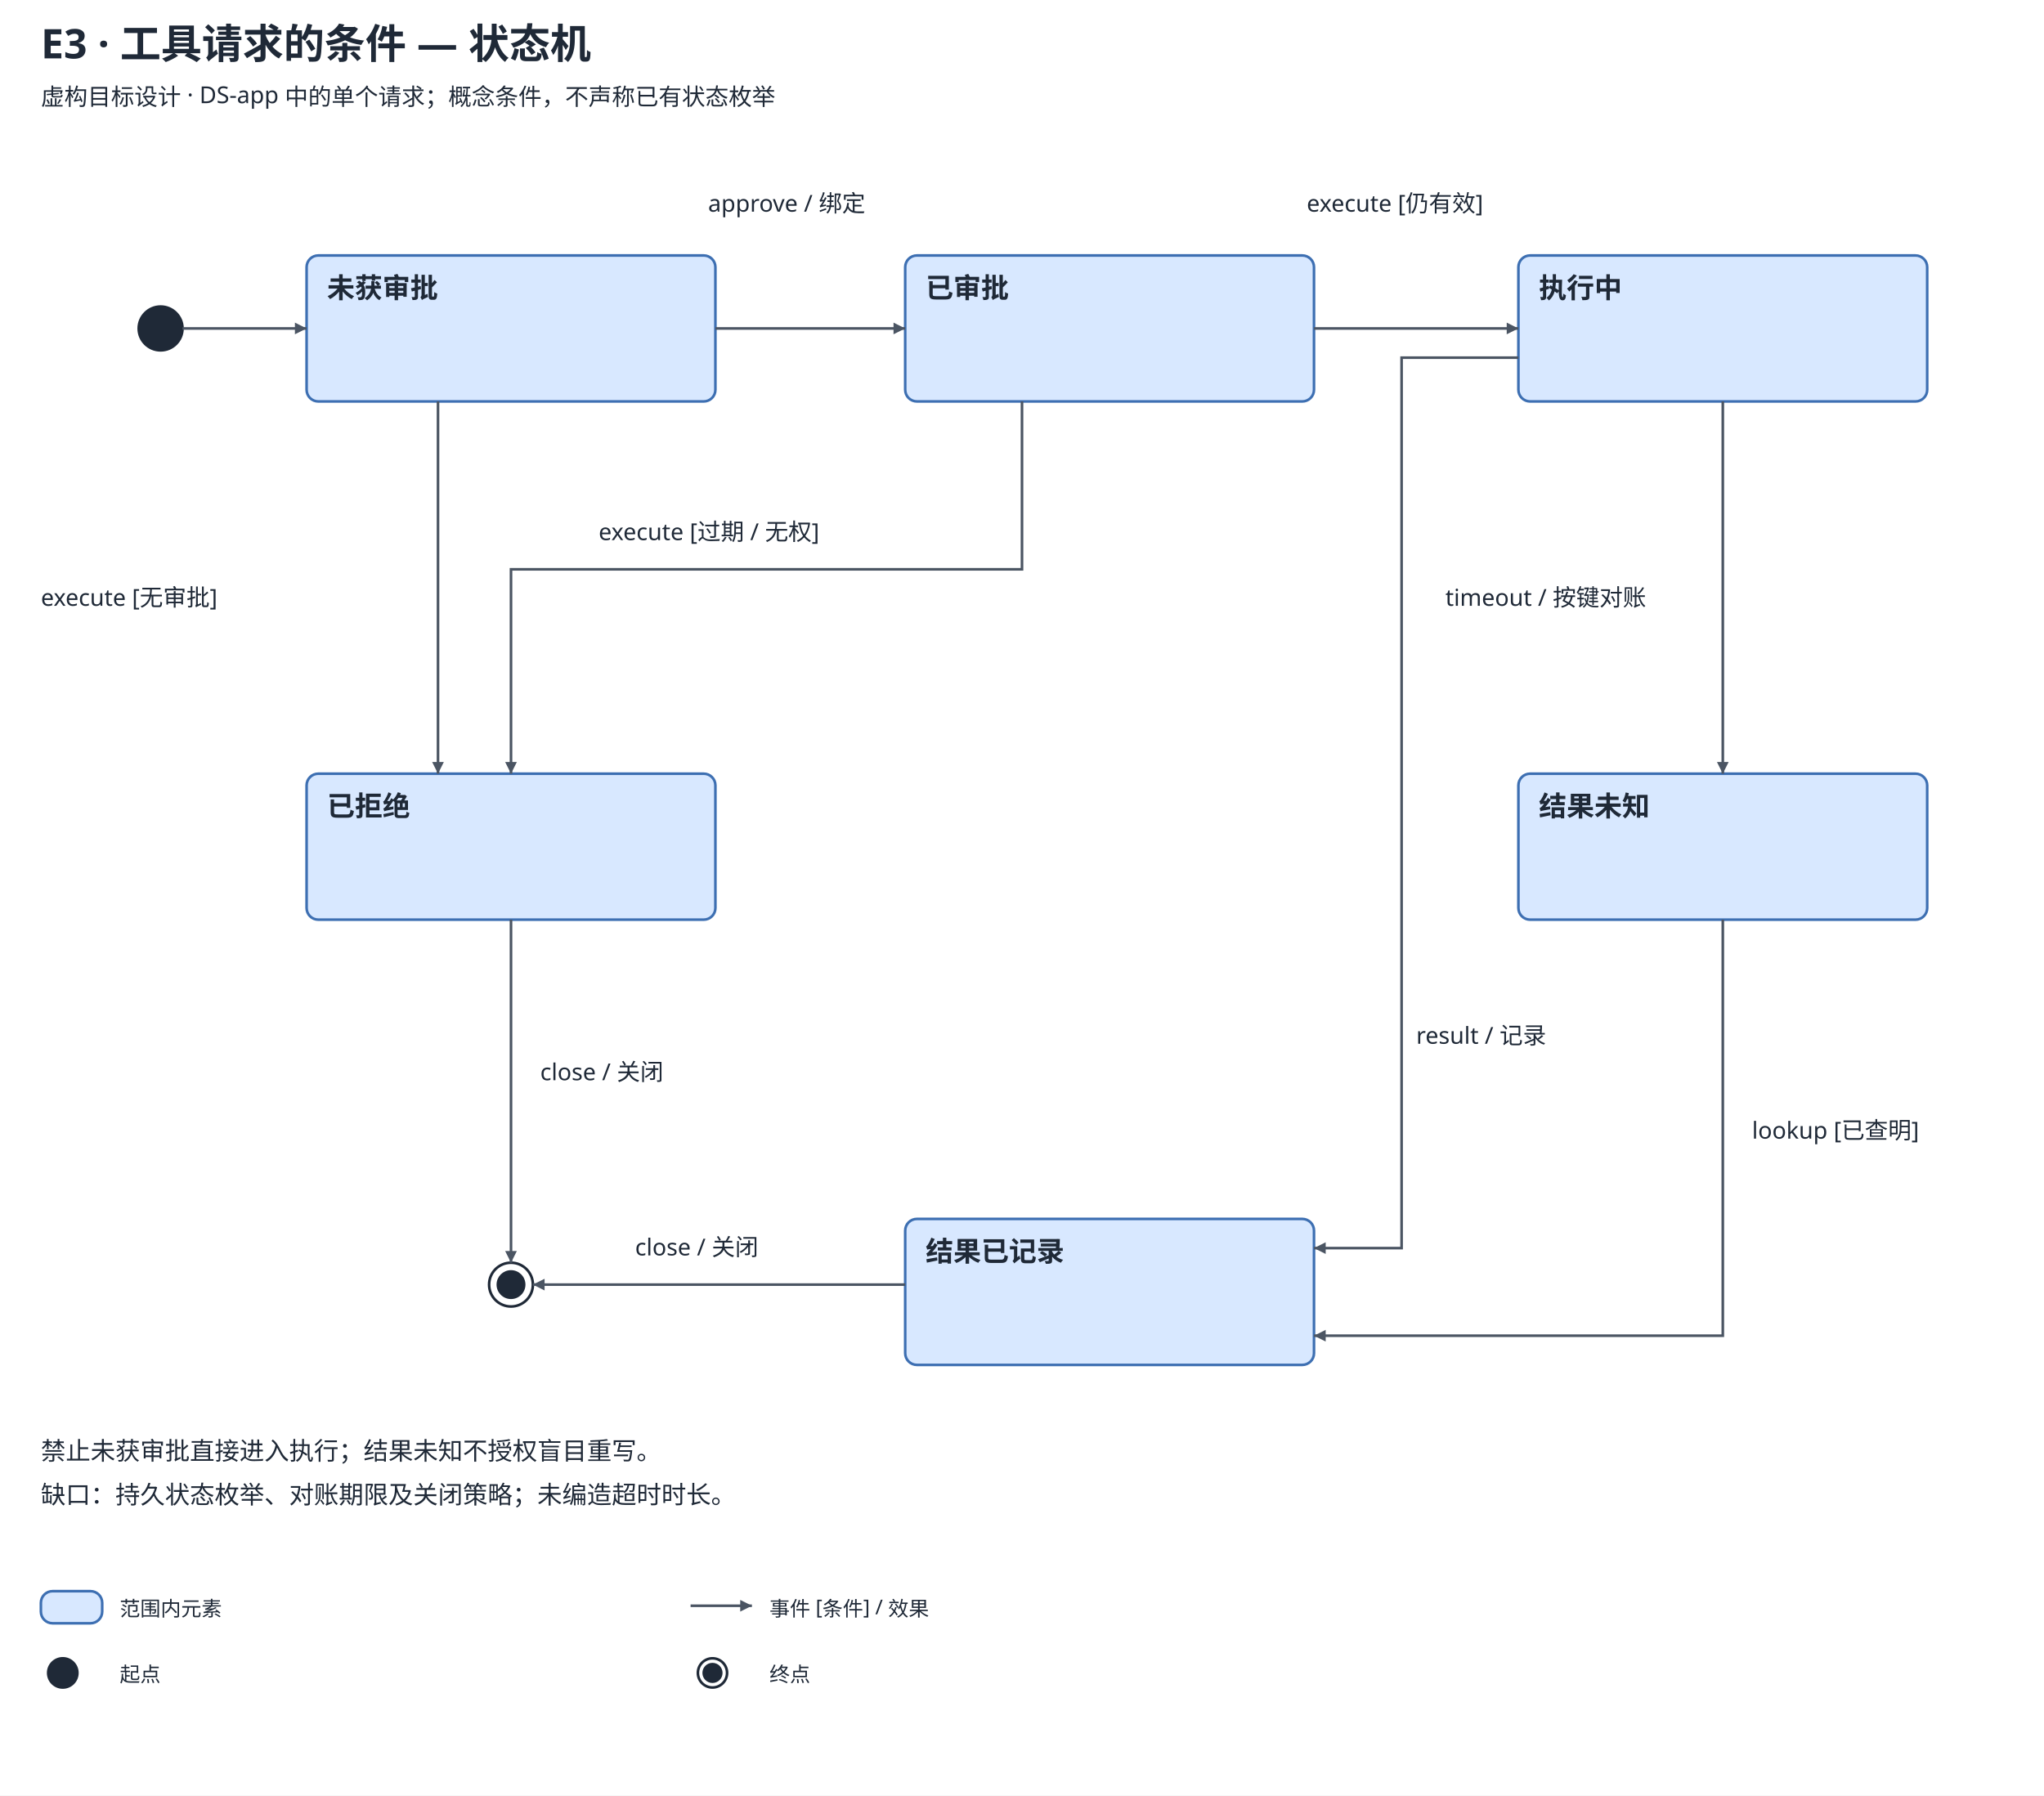
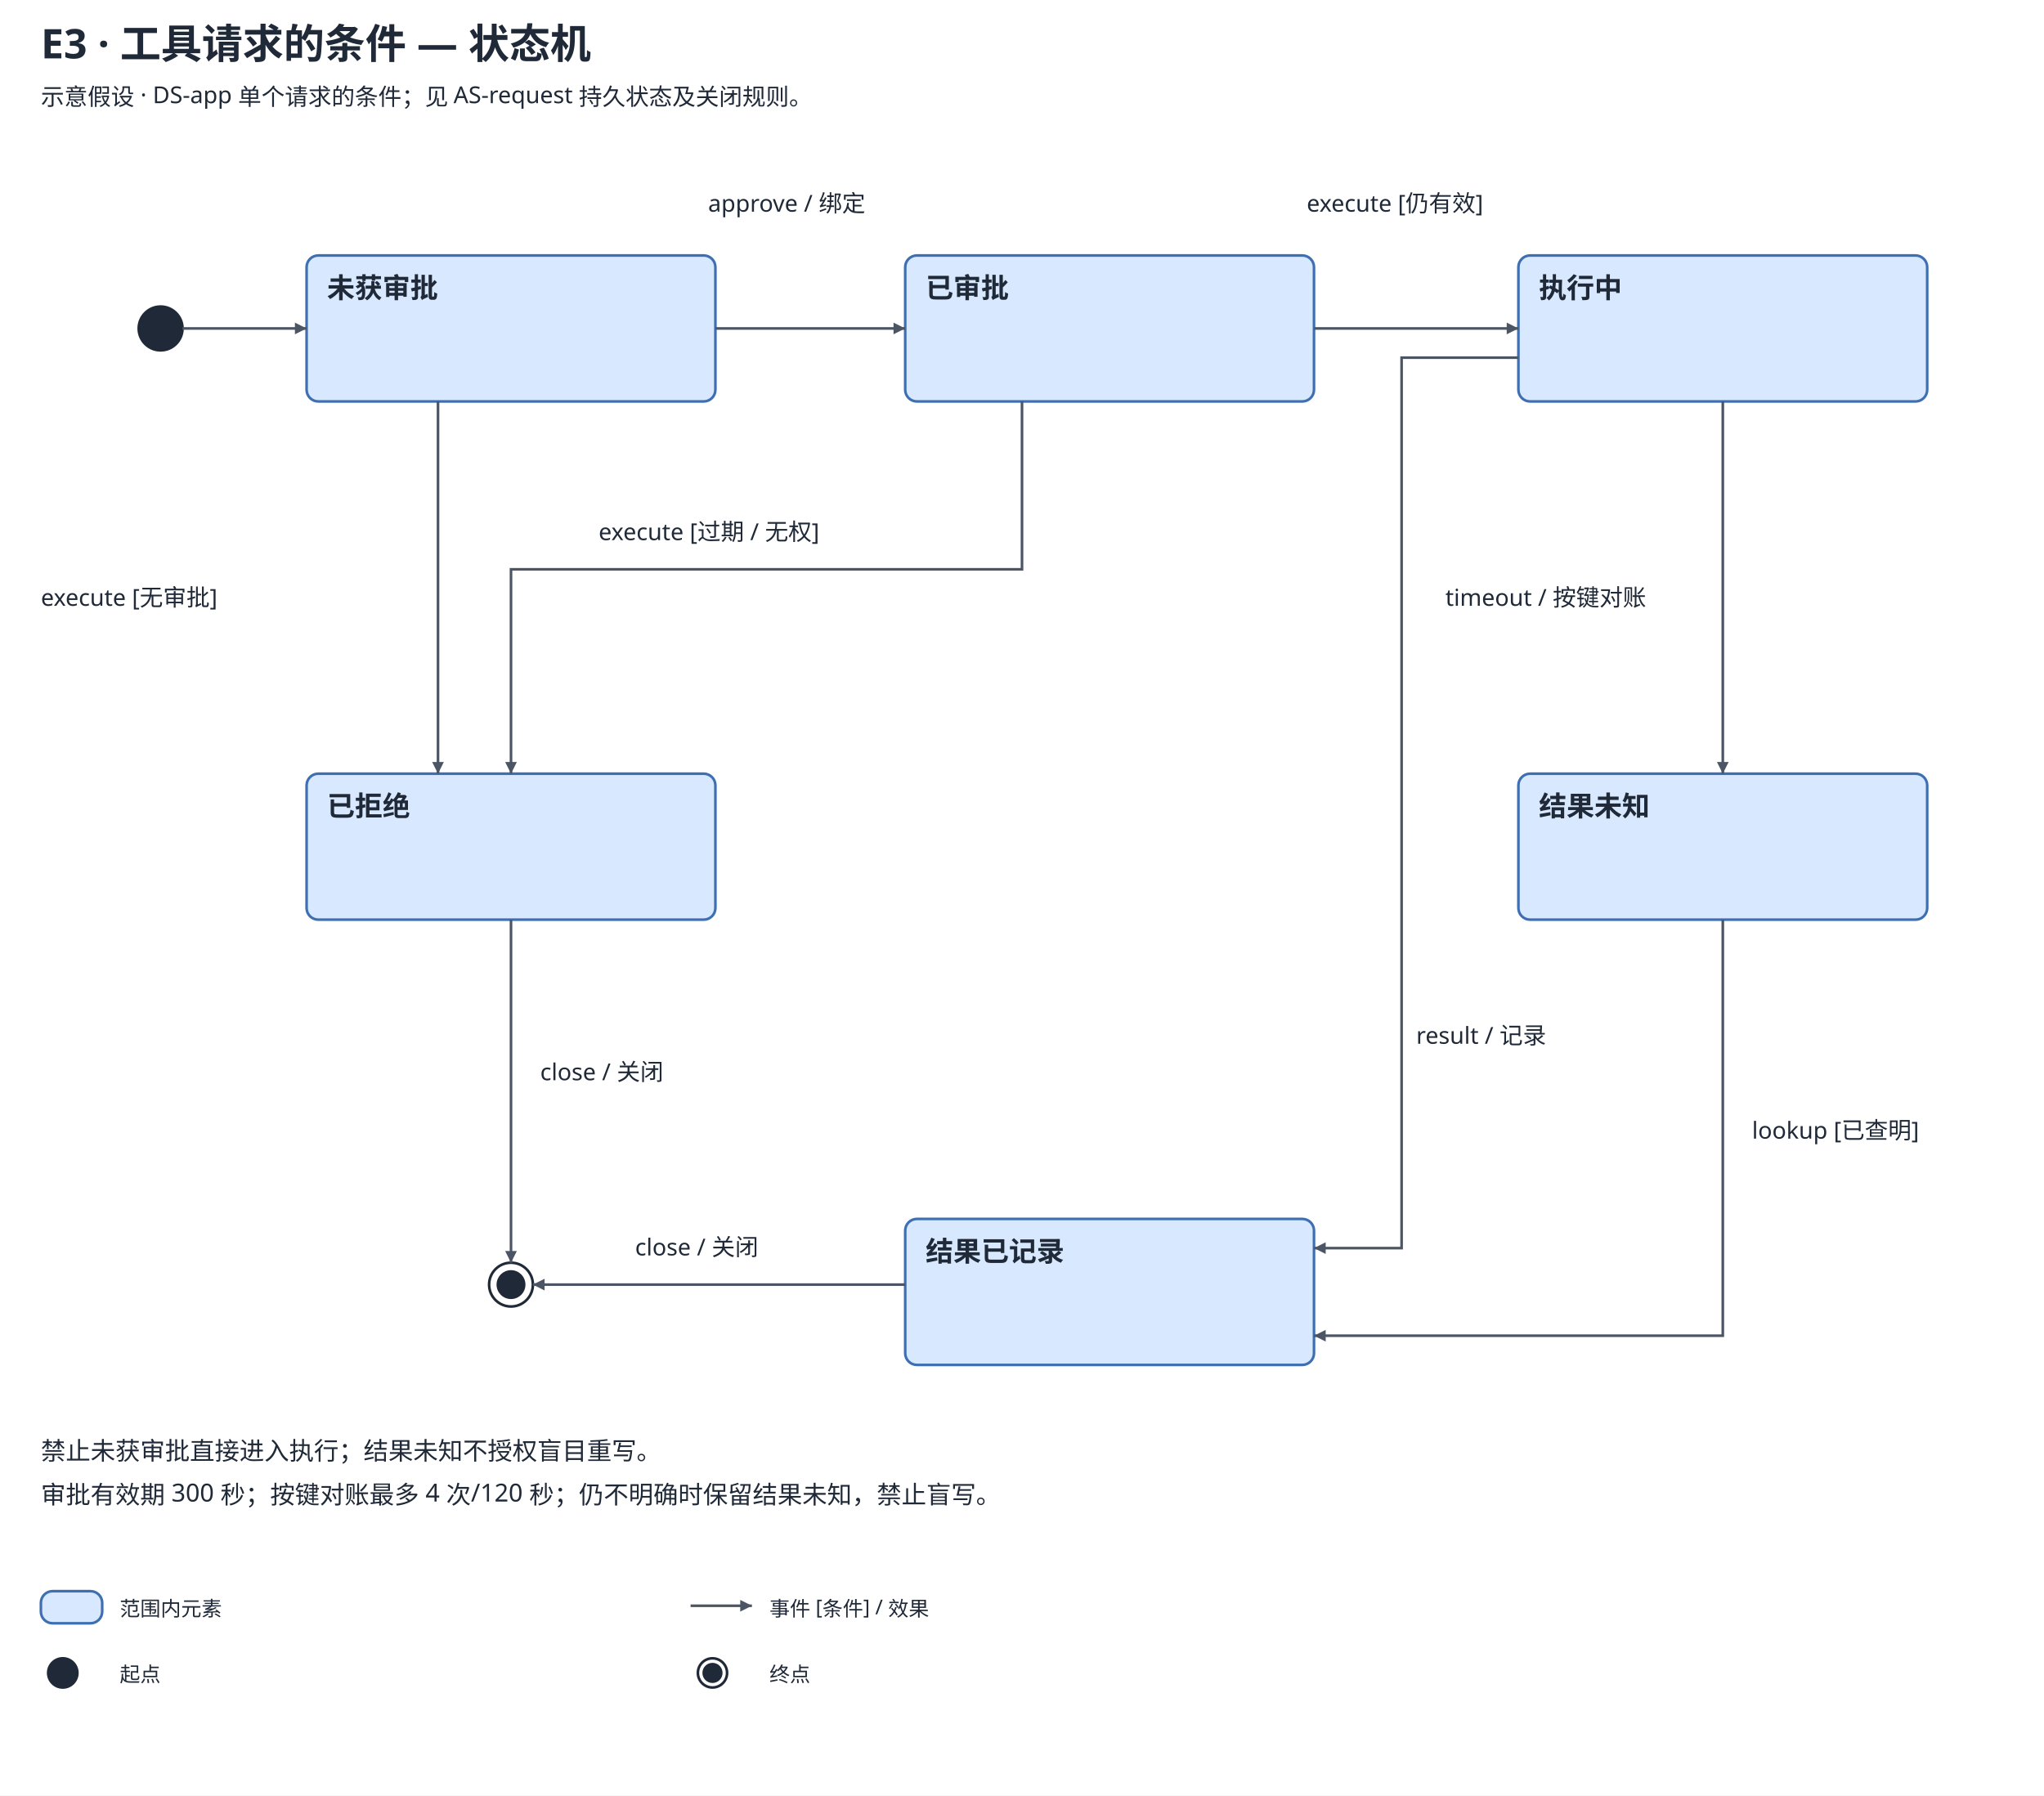
<svg xmlns="http://www.w3.org/2000/svg" viewBox="0 0 1400 1230" lang="zh" data-archatlas="0.1">
  <defs>
    <marker id="arrow" markerWidth="8" markerHeight="8" refX="8" refY="4" orient="auto" markerUnits="userSpaceOnUse">
      <path d="M0,0 L8,4 L0,8 Z" fill="#4B5563" />
    </marker>
  </defs>
  <rect data-role="canvas" width="1400" height="1230" fill="#ffffff" />
  <text x="28" y="40" font-family="Noto Sans, Noto Sans CJK SC, sans-serif" font-size="28" font-weight="700" fill="#1F2937">E3 · 工具请求的条件 — 状态机</text>
-   <text x="28" y="72" font-family="Noto Sans, Noto Sans CJK SC, sans-serif" font-size="16" font-weight="400" fill="#1F2937">虚构目标设计 · DS-app 中的单个请求；概念条件，不声称已有状态枚举</text>
+   <text x="28" y="72" font-family="Noto Sans, Noto Sans CJK SC, sans-serif" font-size="16" font-weight="400" fill="#1F2937">示意假设 · DS-app 单个请求的条件；见 AS-request 持久状态及关闭规则。</text>
  <circle cx="110" cy="225" r="15" data-role="node" data-id="E3-start" data-kind="initial" fill="#1F2937" stroke="#1F2937" stroke-width="1.8" />
  <rect x="210" y="175" width="280" height="100" data-role="node" data-id="E3-unapproved" data-kind="state" fill="#D8E8FF" stroke="#3D6FB2" stroke-width="1.8" rx="8" />
  <text x="224" y="204" font-family="Noto Sans, Noto Sans CJK SC, sans-serif" font-size="19" font-weight="700" fill="#1F2937" data-owner="E3-unapproved" data-role="name">未获审批</text>
  <rect x="620" y="175" width="280" height="100" data-role="node" data-id="E3-approved" data-kind="state" fill="#D8E8FF" stroke="#3D6FB2" stroke-width="1.8" rx="8" />
  <text x="634" y="204" font-family="Noto Sans, Noto Sans CJK SC, sans-serif" font-size="19" font-weight="700" fill="#1F2937" data-owner="E3-approved" data-role="name">已审批</text>
  <rect x="1040" y="175" width="280" height="100" data-role="node" data-id="E3-executing" data-kind="state" fill="#D8E8FF" stroke="#3D6FB2" stroke-width="1.8" rx="8" />
  <text x="1054" y="204" font-family="Noto Sans, Noto Sans CJK SC, sans-serif" font-size="19" font-weight="700" fill="#1F2937" data-owner="E3-executing" data-role="name">执行中</text>
  <rect x="1040" y="530" width="280" height="100" data-role="node" data-id="E3-unknown" data-kind="state" fill="#D8E8FF" stroke="#3D6FB2" stroke-width="1.8" rx="8" />
  <text x="1054" y="559" font-family="Noto Sans, Noto Sans CJK SC, sans-serif" font-size="19" font-weight="700" fill="#1F2937" data-owner="E3-unknown" data-role="name">结果未知</text>
  <rect x="620" y="835" width="280" height="100" data-role="node" data-id="E3-resolved" data-kind="state" fill="#D8E8FF" stroke="#3D6FB2" stroke-width="1.8" rx="8" />
  <text x="634" y="864" font-family="Noto Sans, Noto Sans CJK SC, sans-serif" font-size="19" font-weight="700" fill="#1F2937" data-owner="E3-resolved" data-role="name">结果已记录</text>
  <rect x="210" y="530" width="280" height="100" data-role="node" data-id="E3-refused" data-kind="state" fill="#D8E8FF" stroke="#3D6FB2" stroke-width="1.8" rx="8" />
  <text x="224" y="559" font-family="Noto Sans, Noto Sans CJK SC, sans-serif" font-size="19" font-weight="700" fill="#1F2937" data-owner="E3-refused" data-role="name">已拒绝</text>
  <g data-role="node" data-id="E3-final" data-kind="final" fill="#1F2937" stroke="#1F2937" stroke-width="1.8">
    <circle cx="350" cy="880" r="15" fill="#ffffff" stroke="#1F2937" stroke-width="1.8" />
    <circle cx="350" cy="880" r="9" fill="#1F2937" />
  </g>
  <polyline points="125,225 210,225" data-role="edge" data-id="STATE-1" data-from="E3-start" data-to="E3-unapproved" data-kind="call" fill="none" stroke="#4B5563" stroke-width="1.8" marker-end="url(#arrow)" />
  <polyline points="490,225 620,225" data-role="edge" data-id="STATE-2" data-from="E3-unapproved" data-to="E3-approved" data-kind="call" fill="none" stroke="#4B5563" stroke-width="1.8" marker-end="url(#arrow)" />
-   <rect x="480" y="125" width="117.75" height="30.4" fill="#ffffff" data-role="label-bg" data-id="label-STATE-2" data-parent="STATE-2" />
+   <rect x="480.0" y="125.0" width="117.75" height="30.4" fill="#ffffff" data-role="label-bg" data-id="label-STATE-2" data-parent="STATE-2" />
  <text x="485" y="145" font-family="Noto Sans, Noto Sans CJK SC, sans-serif" font-size="16" font-weight="400" fill="#1F2937" data-owner="STATE-2" data-role="edge-label">approve / 绑定</text>
  <polyline points="900,225 1040,225" data-role="edge" data-id="STATE-3" data-from="E3-approved" data-to="E3-executing" data-kind="call" fill="none" stroke="#4B5563" stroke-width="1.8" marker-end="url(#arrow)" />
-   <rect x="890" y="125" width="130.984" height="30.4" fill="#ffffff" data-role="label-bg" data-id="label-STATE-3" data-parent="STATE-3" />
+   <rect x="890.0" y="125.0" width="130.984" height="30.4" fill="#ffffff" data-role="label-bg" data-id="label-STATE-3" data-parent="STATE-3" />
  <text x="895" y="145" font-family="Noto Sans, Noto Sans CJK SC, sans-serif" font-size="16" font-weight="400" fill="#1F2937" data-owner="STATE-3" data-role="edge-label">execute [仍有效]</text>
  <polyline points="700,275 700,390 350,390 350,530" data-role="edge" data-id="STATE-4" data-from="E3-approved" data-to="E3-refused" data-kind="call" fill="none" stroke="#4B5563" stroke-width="1.8" marker-end="url(#arrow)" />
-   <rect x="405" y="350" width="161.25" height="30.4" fill="#ffffff" data-role="label-bg" data-id="label-STATE-4" data-parent="STATE-4" />
+   <rect x="405.0" y="350.0" width="161.25" height="30.4" fill="#ffffff" data-role="label-bg" data-id="label-STATE-4" data-parent="STATE-4" />
  <text x="410" y="370" font-family="Noto Sans, Noto Sans CJK SC, sans-serif" font-size="16" font-weight="400" fill="#1F2937" data-owner="STATE-4" data-role="edge-label">execute [过期 / 无权]</text>
  <polyline points="300,275 300,530" data-role="edge" data-id="STATE-5" data-from="E3-unapproved" data-to="E3-refused" data-kind="call" fill="none" stroke="#4B5563" stroke-width="1.8" marker-end="url(#arrow)" />
-   <rect x="23" y="395" width="130.984" height="30.4" fill="#ffffff" data-role="label-bg" data-id="label-STATE-5" data-parent="STATE-5" />
+   <rect x="23.0" y="395.0" width="130.984" height="30.4" fill="#ffffff" data-role="label-bg" data-id="label-STATE-5" data-parent="STATE-5" />
  <text x="28" y="415" font-family="Noto Sans, Noto Sans CJK SC, sans-serif" font-size="16" font-weight="400" fill="#1F2937" data-owner="STATE-5" data-role="edge-label">execute [无审批]</text>
  <polyline points="1180,275 1180,530" data-role="edge" data-id="STATE-6" data-from="E3-executing" data-to="E3-unknown" data-kind="call" fill="none" stroke="#4B5563" stroke-width="1.8" marker-end="url(#arrow)" />
-   <rect x="985" y="395" width="147.516" height="30.4" fill="#ffffff" data-role="label-bg" data-id="label-STATE-6" data-parent="STATE-6" />
+   <rect x="985.0" y="395.0" width="147.516" height="30.4" fill="#ffffff" data-role="label-bg" data-id="label-STATE-6" data-parent="STATE-6" />
  <text x="990" y="415" font-family="Noto Sans, Noto Sans CJK SC, sans-serif" font-size="16" font-weight="400" fill="#1F2937" data-owner="STATE-6" data-role="edge-label">timeout / 按键对账</text>
  <polyline points="1040,245 960,245 960,855 900,855" data-role="edge" data-id="STATE-7" data-from="E3-executing" data-to="E3-resolved" data-kind="call" fill="none" stroke="#4B5563" stroke-width="1.8" marker-end="url(#arrow)" />
-   <rect x="965" y="695" width="99.047" height="30.4" fill="#ffffff" data-role="label-bg" data-id="label-STATE-7" data-parent="STATE-7" />
+   <rect x="965.0" y="695.0" width="99.047" height="30.4" fill="#ffffff" data-role="label-bg" data-id="label-STATE-7" data-parent="STATE-7" />
  <text x="970" y="715" font-family="Noto Sans, Noto Sans CJK SC, sans-serif" font-size="16" font-weight="400" fill="#1F2937" data-owner="STATE-7" data-role="edge-label">result / 记录</text>
  <polyline points="1180,630 1180,915 900,915" data-role="edge" data-id="STATE-8" data-from="E3-unknown" data-to="E3-resolved" data-kind="call" fill="none" stroke="#4B5563" stroke-width="1.8" marker-end="url(#arrow)" />
-   <rect x="1195" y="760" width="124.469" height="30.4" fill="#ffffff" data-role="label-bg" data-id="label-STATE-8" data-parent="STATE-8" />
+   <rect x="1195.0" y="760.0" width="124.469" height="30.4" fill="#ffffff" data-role="label-bg" data-id="label-STATE-8" data-parent="STATE-8" />
  <text x="1200" y="780" font-family="Noto Sans, Noto Sans CJK SC, sans-serif" font-size="16" font-weight="400" fill="#1F2937" data-owner="STATE-8" data-role="edge-label">lookup [已查明]</text>
  <polyline points="620,880 365,880" data-role="edge" data-id="STATE-9" data-from="E3-resolved" data-to="E3-final" data-kind="call" fill="none" stroke="#4B5563" stroke-width="1.8" marker-end="url(#arrow)" />
-   <rect x="430" y="840" width="94.453" height="30.4" fill="#ffffff" data-role="label-bg" data-id="label-STATE-9" data-parent="STATE-9" />
+   <rect x="430.0" y="840.0" width="94.453" height="30.4" fill="#ffffff" data-role="label-bg" data-id="label-STATE-9" data-parent="STATE-9" />
  <text x="435" y="860" font-family="Noto Sans, Noto Sans CJK SC, sans-serif" font-size="16" font-weight="400" fill="#1F2937" data-owner="STATE-9" data-role="edge-label">close / 关闭</text>
  <polyline points="350,630 350,865" data-role="edge" data-id="STATE-10" data-from="E3-refused" data-to="E3-final" data-kind="call" fill="none" stroke="#4B5563" stroke-width="1.8" marker-end="url(#arrow)" />
-   <rect x="365" y="720" width="94.453" height="30.4" fill="#ffffff" data-role="label-bg" data-id="label-STATE-10" data-parent="STATE-10" />
+   <rect x="365.0" y="720.0" width="94.453" height="30.4" fill="#ffffff" data-role="label-bg" data-id="label-STATE-10" data-parent="STATE-10" />
  <text x="370" y="740" font-family="Noto Sans, Noto Sans CJK SC, sans-serif" font-size="16" font-weight="400" fill="#1F2937" data-owner="STATE-10" data-role="edge-label">close / 关闭</text>
  <text x="28" y="1000" font-family="Noto Sans, Noto Sans CJK SC, sans-serif" font-size="17" font-weight="400" fill="#1F2937">禁止未获审批直接进入执行；结果未知不授权盲目重写。</text>
-   <text x="28" y="1030" font-family="Noto Sans, Noto Sans CJK SC, sans-serif" font-size="17" font-weight="400" fill="#1F2937">缺口：持久状态枚举、对账期限及关闭策略；未编造超时时长。</text>
+   <text x="28" y="1030" font-family="Noto Sans, Noto Sans CJK SC, sans-serif" font-size="17" font-weight="400" fill="#1F2937">审批有效期 300 秒；按键对账最多 4 次/120 秒；仍不明确时保留结果未知，禁止盲写。</text>
  <circle cx="43" cy="1146" r="10" data-role="legend-swatch" data-id="__legend-swatch-90" data-kind="initial" fill="#1F2937" stroke="#1F2937" stroke-width="1.8" />
  <text x="82" y="1152" font-family="Noto Sans, Noto Sans CJK SC, sans-serif" font-size="14" font-weight="400" fill="#1F2937" data-role="legend" data-id="legend-90">起点</text>
  <g data-role="legend-swatch" data-id="__legend-swatch-91" data-kind="final" fill="#1F2937" stroke="#1F2937" stroke-width="1.8">
    <circle cx="488" cy="1146" r="10" fill="#ffffff" stroke="#1F2937" stroke-width="1.8" />
    <circle cx="488" cy="1146" r="6" fill="#1F2937" />
  </g>
  <text x="527" y="1152" font-family="Noto Sans, Noto Sans CJK SC, sans-serif" font-size="14" font-weight="400" fill="#1F2937" data-role="legend" data-id="legend-91">终点</text>
  <rect x="28" y="1090" width="42" height="22" data-role="legend-swatch" data-id="__legend-swatch-1" fill="#D8E8FF" stroke="#3D6FB2" stroke-width="1.8" rx="8" />
  <text x="82" y="1107" font-family="Noto Sans, Noto Sans CJK SC, sans-serif" font-size="14" font-weight="400" fill="#1F2937" data-role="legend" data-id="legend-1">范围内元素</text>
  <polyline points="473,1100 515,1100" data-role="edge" data-kind="legend" data-id="legend-line-2" fill="none" stroke="#4B5563" stroke-width="1.8" marker-end="url(#arrow)" />
  <text x="527" y="1107" font-family="Noto Sans, Noto Sans CJK SC, sans-serif" font-size="14" font-weight="400" fill="#1F2937" data-role="legend" data-id="legend-2">事件 [条件] / 效果</text>
</svg>
